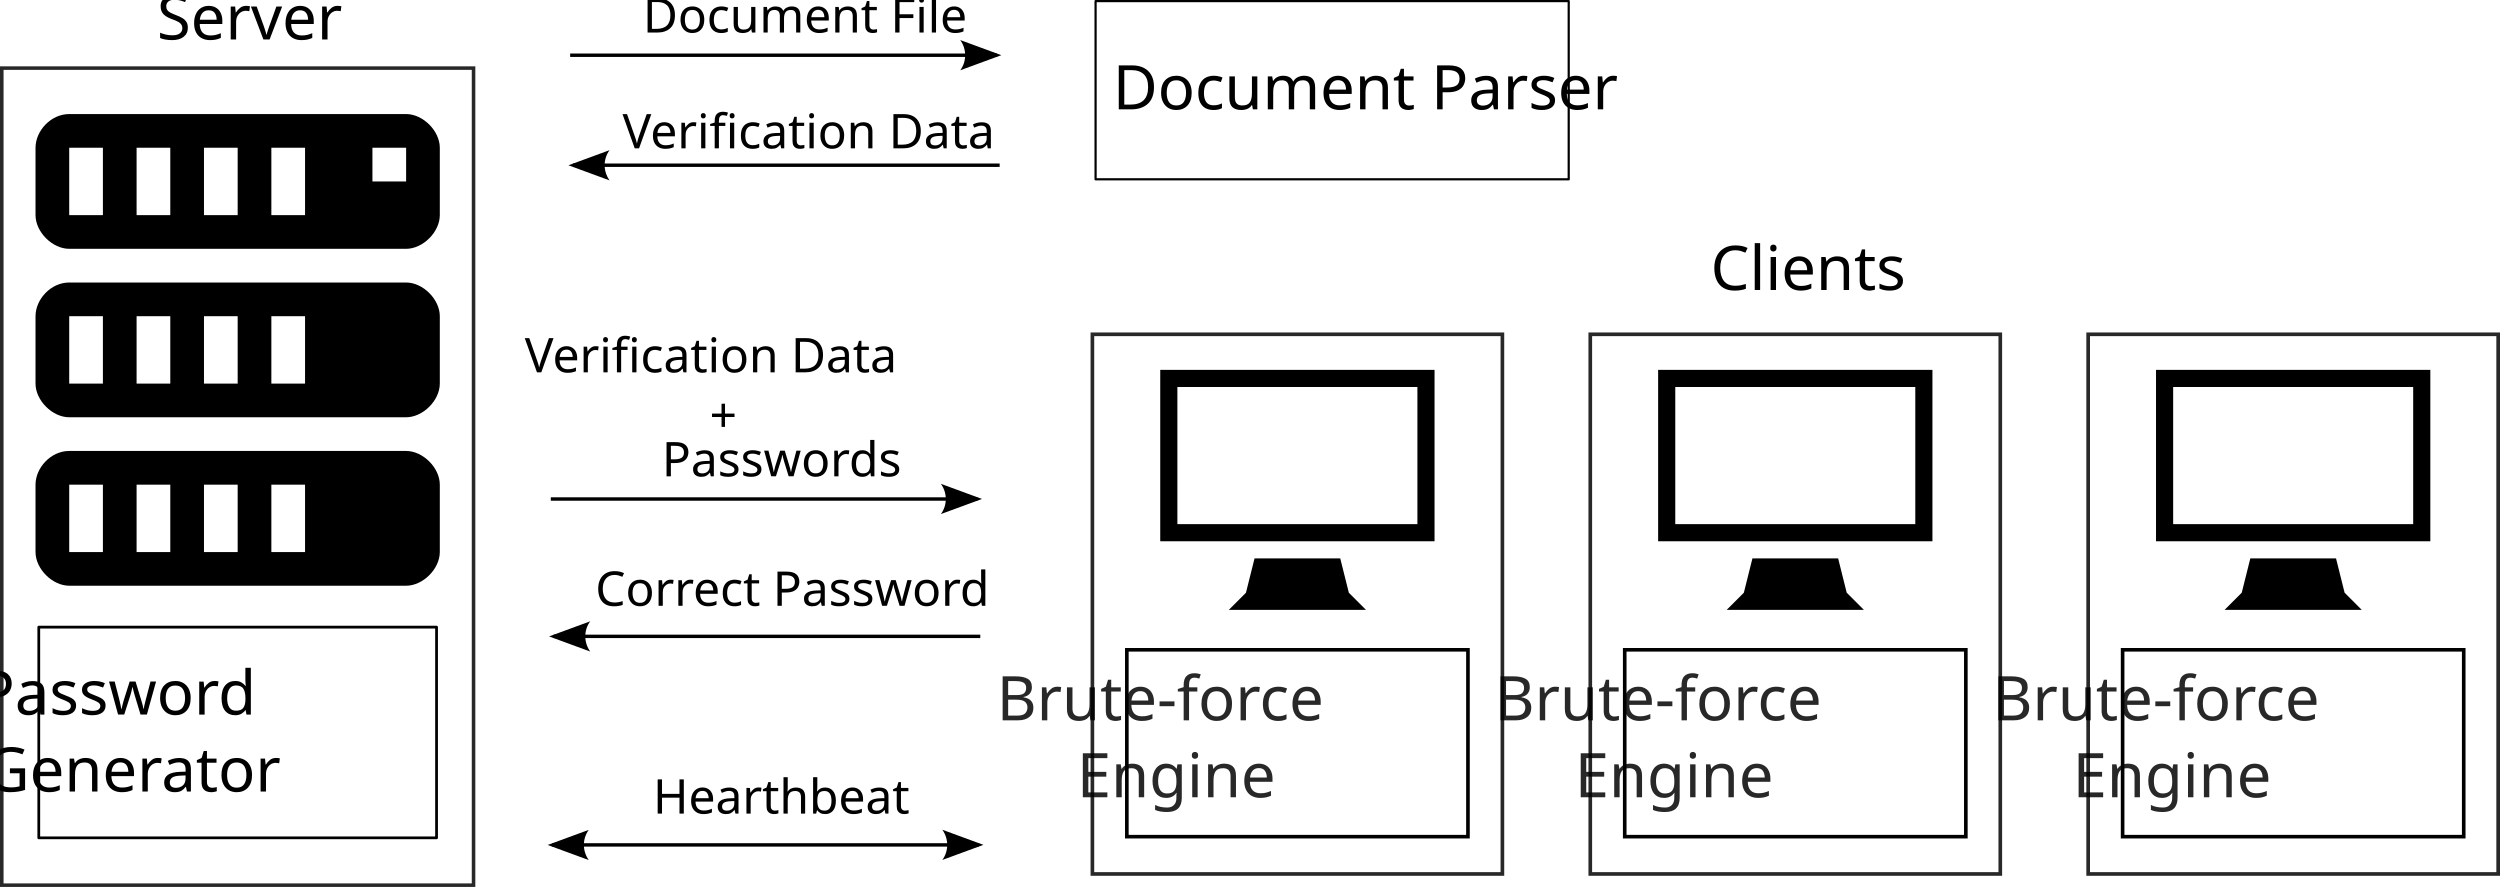
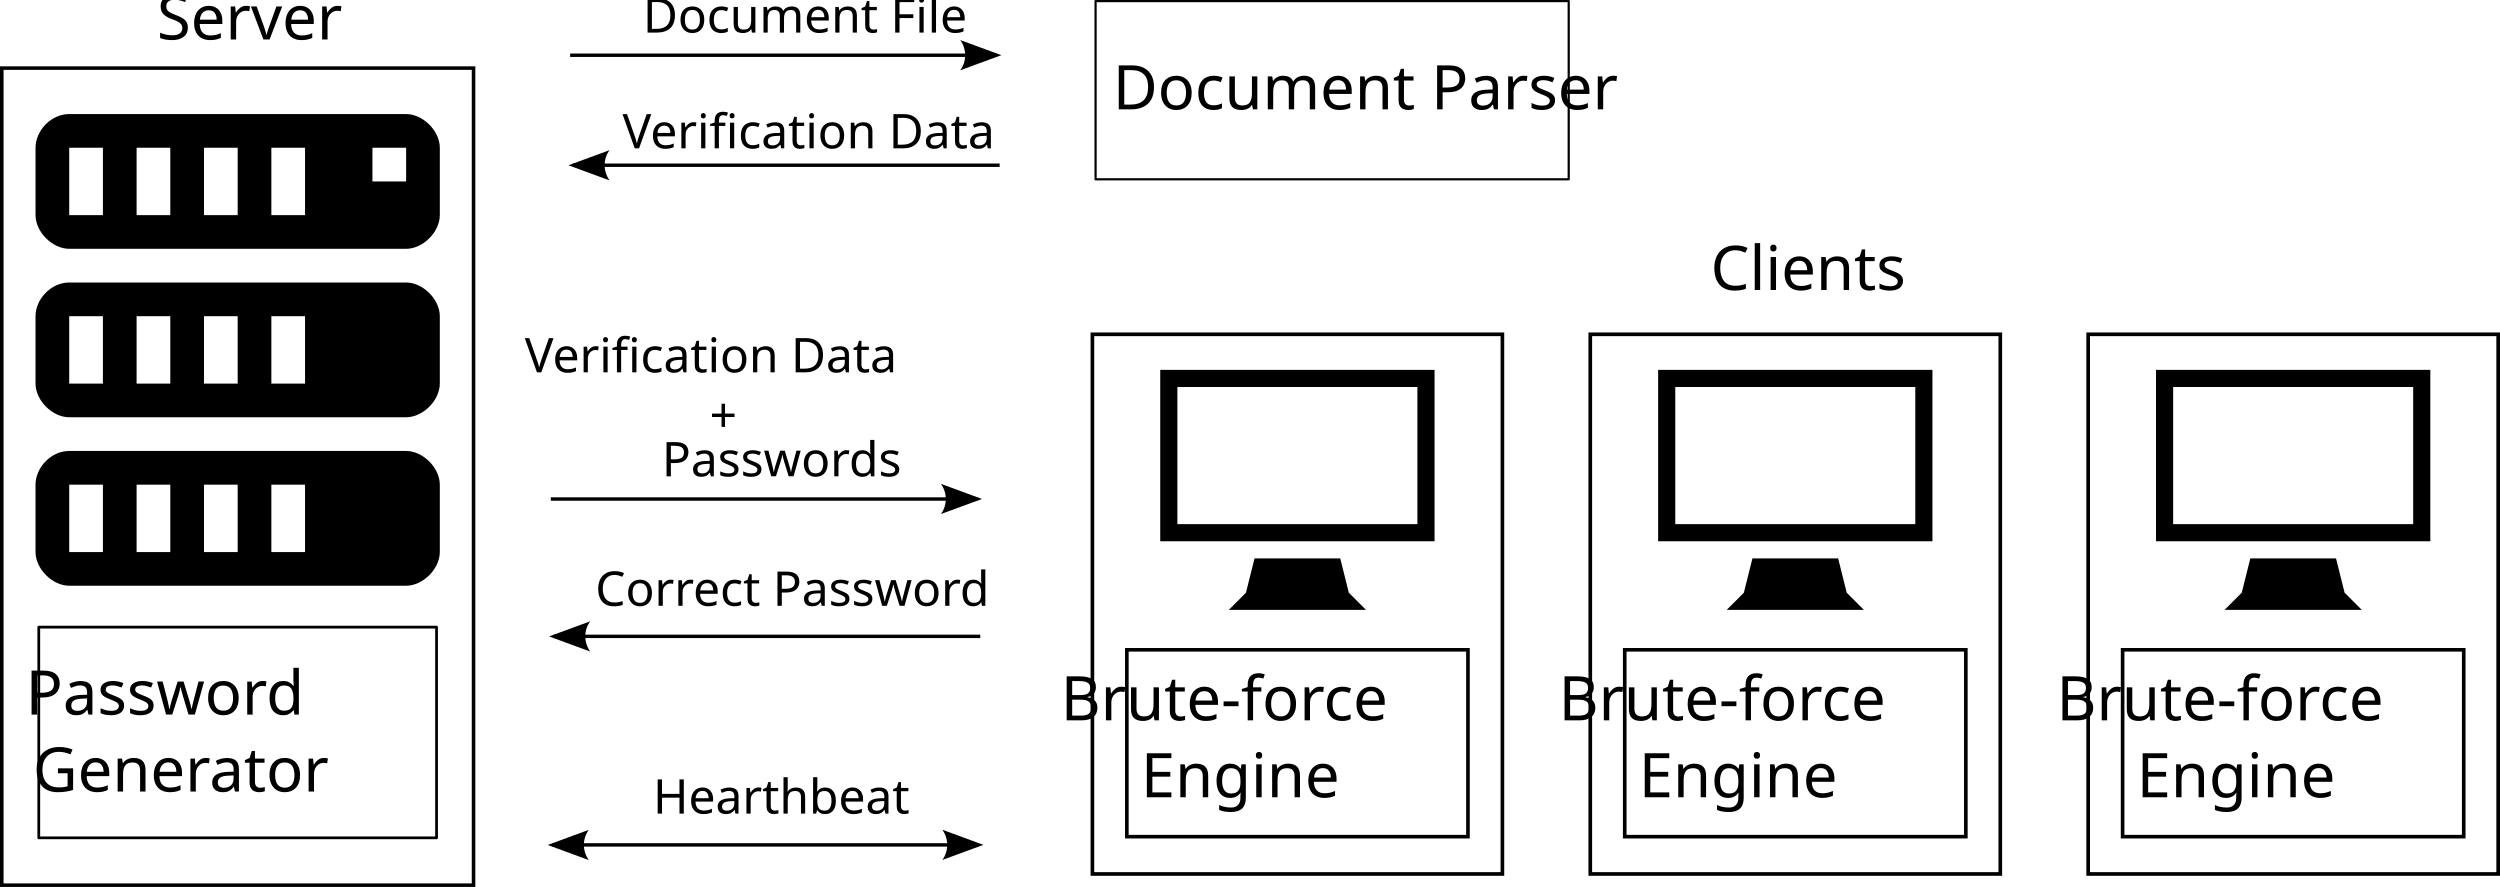
<svg xmlns="http://www.w3.org/2000/svg" width="730.941" height="259.322" id="svg2" version="1.1">
  <defs id="defs4">
    <marker orient="auto" refY="0" refX="0" id="Arrow1Lend" style="overflow:visible">
      <path id="path4877" d="M 0,0 5,-5 -12.5,0 5,5 0,0 z" style="fill-rule:evenodd;stroke:#000000;stroke-width:1pt" transform="matrix(-0.8,0,0,-0.8,-10,0)" />
    </marker>
    <marker orient="auto" refY="0" refX="0" id="Arrow1Lstart" style="overflow:visible">
      <path id="path4874" d="M 0,0 5,-5 -12.5,0 5,5 0,0 z" style="fill-rule:evenodd;stroke:#000000;stroke-width:1pt" transform="matrix(0.8,0,0,0.8,10,0)" />
    </marker>
    <marker orient="auto" refY="0" refX="0" id="Arrow2Lend" style="overflow:visible">
      <path id="path4895" style="fill-rule:evenodd;stroke-width:0.625;stroke-linejoin:round" d="M 8.719,4.034 -2.207,0.016 8.719,-4.002 c -1.745,2.372 -1.735,5.617 -6e-7,8.035 z" transform="matrix(-1.1,0,0,-1.1,-1.1,0)" />
    </marker>
    <marker orient="auto" refY="0" refX="0" id="Arrow1Mend" style="overflow:visible">
      <path id="path4883" d="M 0,0 5,-5 -12.5,0 5,5 0,0 z" style="fill-rule:evenodd;stroke:#000000;stroke-width:1pt" transform="matrix(-0.4,0,0,-0.4,-4,0)" />
    </marker>
    <marker orient="auto" refY="0" refX="0" id="Arrow2Mstart" style="overflow:visible">
      <path id="path4898" style="fill-rule:evenodd;stroke-width:0.625;stroke-linejoin:round" d="M 8.719,4.034 -2.207,0.016 8.719,-4.002 c -1.745,2.372 -1.735,5.617 -6e-7,8.035 z" transform="scale(0.6,0.6)" />
    </marker>
    <marker orient="auto" refY="0" refX="0" id="Arrow2Lstart" style="overflow:visible">
      <path id="path4892" style="fill-rule:evenodd;stroke-width:0.625;stroke-linejoin:round" d="M 8.719,4.034 -2.207,0.016 8.719,-4.002 c -1.745,2.372 -1.735,5.617 -6e-7,8.035 z" transform="matrix(1.1,0,0,1.1,1.1,0)" />
    </marker>
    <marker orient="auto" refY="0" refX="0" id="Arrow2Mend-5-5" style="overflow:visible">
      <path id="path3848-5-1" style="fill-rule:evenodd;stroke-width:0.625;stroke-linejoin:round" d="M 8.719,4.034 -2.207,0.016 8.719,-4.002 c -1.745,2.372 -1.735,5.617 -6e-7,8.035 z" transform="scale(-0.6,-0.6)" />
    </marker>
    <marker style="overflow:visible" id="Arrow1Mstart" refX="0" refY="0" orient="auto">
      <path transform="matrix(0.4,0,0,0.4,4,0)" style="fill-rule:evenodd;stroke:#000000;stroke-width:1pt" d="M 0,0 5,-5 -12.5,0 5,5 0,0 z" id="path6421" />
    </marker>
    <marker orient="auto" refY="0" refX="0" id="marker16982" style="overflow:visible">
      <path id="path16984" style="fill-rule:evenodd;stroke-width:0.625;stroke-linejoin:round" d="M 8.719,4.034 -2.207,0.016 8.719,-4.002 c -1.745,2.372 -1.735,5.617 -6e-7,8.035 z" transform="scale(-0.6,-0.6)" />
    </marker>
    <marker orient="auto" refY="0" refX="0" id="Arrow2Mend-5-1-3-84" style="overflow:visible">
      <path id="path3848-5-4-2-9" style="fill-rule:evenodd;stroke-width:0.625;stroke-linejoin:round" d="M 8.719,4.034 -2.207,0.016 8.719,-4.002 c -1.745,2.372 -1.735,5.617 -6e-7,8.035 z" transform="scale(-0.6,-0.6)" />
    </marker>
    <marker orient="auto" refY="0" refX="0" id="marker16976" style="overflow:visible">
      <path id="path16978" style="fill-rule:evenodd;stroke-width:0.625;stroke-linejoin:round" d="M 8.719,4.034 -2.207,0.016 8.719,-4.002 c -1.745,2.372 -1.735,5.617 -6e-7,8.035 z" transform="scale(-0.6,-0.6)" />
    </marker>
    <marker orient="auto" refY="0" refX="0" id="marker16972" style="overflow:visible">
      <path id="path16974" style="fill-rule:evenodd;stroke-width:0.625;stroke-linejoin:round" d="M 8.719,4.034 -2.207,0.016 8.719,-4.002 c -1.745,2.372 -1.735,5.617 -6e-7,8.035 z" transform="scale(-0.6,-0.6)" />
    </marker>
    <marker orient="auto" refY="0" refX="0" id="marker16968" style="overflow:visible">
      <path id="path16970" style="fill-rule:evenodd;stroke-width:0.625;stroke-linejoin:round" d="M 8.719,4.034 -2.207,0.016 8.719,-4.002 c -1.745,2.372 -1.735,5.617 -6e-7,8.035 z" transform="scale(-0.6,-0.6)" />
    </marker>
    <marker orient="auto" refY="0" refX="0" id="marker16964" style="overflow:visible">
      <path id="path16966" style="fill-rule:evenodd;stroke-width:0.625;stroke-linejoin:round" d="M 8.719,4.034 -2.207,0.016 8.719,-4.002 c -1.745,2.372 -1.735,5.617 -6e-7,8.035 z" transform="scale(-0.6,-0.6)" />
    </marker>
    <marker orient="auto" refY="0" refX="0" id="marker16960" style="overflow:visible">
      <path id="path16962" style="fill-rule:evenodd;stroke-width:0.625;stroke-linejoin:round" d="M 8.719,4.034 -2.207,0.016 8.719,-4.002 c -1.745,2.372 -1.735,5.617 -6e-7,8.035 z" transform="scale(-0.6,-0.6)" />
    </marker>
    <marker orient="auto" refY="0" refX="0" id="Arrow2Mend-5-1" style="overflow:visible">
      <path id="path3848-5-4" style="fill-rule:evenodd;stroke-width:0.625;stroke-linejoin:round" d="M 8.719,4.034 -2.207,0.016 8.719,-4.002 c -1.745,2.372 -1.735,5.617 -6e-7,8.035 z" transform="scale(-0.6,-0.6)" />
    </marker>
    <marker orient="auto" refY="0" refX="0" id="marker16954" style="overflow:visible">
      <path id="path16956" style="fill-rule:evenodd;stroke-width:0.625;stroke-linejoin:round" d="M 8.719,4.034 -2.207,0.016 8.719,-4.002 c -1.745,2.372 -1.735,5.617 -6e-7,8.035 z" transform="scale(-0.6,-0.6)" />
    </marker>
    <marker orient="auto" refY="0" refX="0" id="marker16950" style="overflow:visible">
      <path id="path16952" style="fill-rule:evenodd;stroke-width:0.625;stroke-linejoin:round" d="M 8.719,4.034 -2.207,0.016 8.719,-4.002 c -1.745,2.372 -1.735,5.617 -6e-7,8.035 z" transform="scale(-0.6,-0.6)" />
    </marker>
    <marker orient="auto" refY="0" refX="0" id="marker16946" style="overflow:visible">
      <path id="path16948" style="fill-rule:evenodd;stroke-width:0.625;stroke-linejoin:round" d="M 8.719,4.034 -2.207,0.016 8.719,-4.002 c -1.745,2.372 -1.735,5.617 -6e-7,8.035 z" transform="scale(-0.6,-0.6)" />
    </marker>
    <marker orient="auto" refY="0" refX="0" id="marker16942" style="overflow:visible">
      <path id="path16944" style="fill-rule:evenodd;stroke-width:0.625;stroke-linejoin:round" d="M 8.719,4.034 -2.207,0.016 8.719,-4.002 c -1.745,2.372 -1.735,5.617 -6e-7,8.035 z" transform="scale(-0.6,-0.6)" />
    </marker>
    <marker orient="auto" refY="0" refX="0" id="marker16938" style="overflow:visible">
      <path id="path16940" style="fill-rule:evenodd;stroke-width:0.625;stroke-linejoin:round" d="M 8.719,4.034 -2.207,0.016 8.719,-4.002 c -1.745,2.372 -1.735,5.617 -6e-7,8.035 z" transform="scale(-0.6,-0.6)" />
    </marker>
    <marker orient="auto" refY="0" refX="0" id="Arrow2Mend-5" style="overflow:visible">
      <path id="path3848-5" style="fill-rule:evenodd;stroke-width:0.625;stroke-linejoin:round" d="M 8.719,4.034 -2.207,0.016 8.719,-4.002 c -1.745,2.372 -1.735,5.617 -6e-7,8.035 z" transform="scale(-0.6,-0.6)" />
    </marker>
    <marker orient="auto" refY="0" refX="0" id="Arrow2Mend-5-5-9" style="overflow:visible">
      <path id="path3848-5-1-4" style="fill-rule:evenodd;stroke-width:0.625;stroke-linejoin:round" d="M 8.719,4.034 -2.207,0.016 8.719,-4.002 c -1.745,2.372 -1.735,5.617 -6e-7,8.035 z" transform="scale(-0.6,-0.6)" />
    </marker>
    <marker style="overflow:visible" id="Arrow1Mstart-0" refX="0" refY="0" orient="auto">
      <path transform="matrix(0.4,0,0,0.4,4,0)" style="fill-rule:evenodd;stroke:#000000;stroke-width:1pt" d="M 0,0 5,-5 -12.5,0 5,5 0,0 z" id="path6421-6" />
    </marker>
    <marker orient="auto" refY="0" refX="0" id="marker16982-2" style="overflow:visible">
      <path id="path16984-7" style="fill-rule:evenodd;stroke-width:0.625;stroke-linejoin:round" d="M 8.719,4.034 -2.207,0.016 8.719,-4.002 c -1.745,2.372 -1.735,5.617 -6e-7,8.035 z" transform="scale(-0.6,-0.6)" />
    </marker>
    <marker orient="auto" refY="0" refX="0" id="Arrow2Mend-5-1-3-84-0" style="overflow:visible">
      <path id="path3848-5-4-2-9-6" style="fill-rule:evenodd;stroke-width:0.625;stroke-linejoin:round" d="M 8.719,4.034 -2.207,0.016 8.719,-4.002 c -1.745,2.372 -1.735,5.617 -6e-7,8.035 z" transform="scale(-0.6,-0.6)" />
    </marker>
    <marker orient="auto" refY="0" refX="0" id="marker16976-4" style="overflow:visible">
      <path id="path16978-1" style="fill-rule:evenodd;stroke-width:0.625;stroke-linejoin:round" d="M 8.719,4.034 -2.207,0.016 8.719,-4.002 c -1.745,2.372 -1.735,5.617 -6e-7,8.035 z" transform="scale(-0.6,-0.6)" />
    </marker>
    <marker orient="auto" refY="0" refX="0" id="marker16972-6" style="overflow:visible">
      <path id="path16974-3" style="fill-rule:evenodd;stroke-width:0.625;stroke-linejoin:round" d="M 8.719,4.034 -2.207,0.016 8.719,-4.002 c -1.745,2.372 -1.735,5.617 -6e-7,8.035 z" transform="scale(-0.6,-0.6)" />
    </marker>
    <marker orient="auto" refY="0" refX="0" id="marker16968-3" style="overflow:visible">
      <path id="path16970-0" style="fill-rule:evenodd;stroke-width:0.625;stroke-linejoin:round" d="M 8.719,4.034 -2.207,0.016 8.719,-4.002 c -1.745,2.372 -1.735,5.617 -6e-7,8.035 z" transform="scale(-0.6,-0.6)" />
    </marker>
    <marker orient="auto" refY="0" refX="0" id="marker16964-6" style="overflow:visible">
      <path id="path16966-4" style="fill-rule:evenodd;stroke-width:0.625;stroke-linejoin:round" d="M 8.719,4.034 -2.207,0.016 8.719,-4.002 c -1.745,2.372 -1.735,5.617 -6e-7,8.035 z" transform="scale(-0.6,-0.6)" />
    </marker>
    <marker orient="auto" refY="0" refX="0" id="marker16960-3" style="overflow:visible">
      <path id="path16962-9" style="fill-rule:evenodd;stroke-width:0.625;stroke-linejoin:round" d="M 8.719,4.034 -2.207,0.016 8.719,-4.002 c -1.745,2.372 -1.735,5.617 -6e-7,8.035 z" transform="scale(-0.6,-0.6)" />
    </marker>
    <marker orient="auto" refY="0" refX="0" id="Arrow2Mend-5-1-3" style="overflow:visible">
      <path id="path3848-5-4-5" style="fill-rule:evenodd;stroke-width:0.625;stroke-linejoin:round" d="M 8.719,4.034 -2.207,0.016 8.719,-4.002 c -1.745,2.372 -1.735,5.617 -6e-7,8.035 z" transform="scale(-0.6,-0.6)" />
    </marker>
    <marker orient="auto" refY="0" refX="0" id="marker16954-4" style="overflow:visible">
      <path id="path16956-8" style="fill-rule:evenodd;stroke-width:0.625;stroke-linejoin:round" d="M 8.719,4.034 -2.207,0.016 8.719,-4.002 c -1.745,2.372 -1.735,5.617 -6e-7,8.035 z" transform="scale(-0.6,-0.6)" />
    </marker>
    <marker orient="auto" refY="0" refX="0" id="marker16950-2" style="overflow:visible">
      <path id="path16952-7" style="fill-rule:evenodd;stroke-width:0.625;stroke-linejoin:round" d="M 8.719,4.034 -2.207,0.016 8.719,-4.002 c -1.745,2.372 -1.735,5.617 -6e-7,8.035 z" transform="scale(-0.6,-0.6)" />
    </marker>
    <marker orient="auto" refY="0" refX="0" id="marker16946-1" style="overflow:visible">
      <path id="path16948-7" style="fill-rule:evenodd;stroke-width:0.625;stroke-linejoin:round" d="M 8.719,4.034 -2.207,0.016 8.719,-4.002 c -1.745,2.372 -1.735,5.617 -6e-7,8.035 z" transform="scale(-0.6,-0.6)" />
    </marker>
    <marker orient="auto" refY="0" refX="0" id="marker16942-0" style="overflow:visible">
      <path id="path16944-0" style="fill-rule:evenodd;stroke-width:0.625;stroke-linejoin:round" d="M 8.719,4.034 -2.207,0.016 8.719,-4.002 c -1.745,2.372 -1.735,5.617 -6e-7,8.035 z" transform="scale(-0.6,-0.6)" />
    </marker>
    <marker orient="auto" refY="0" refX="0" id="marker16938-4" style="overflow:visible">
      <path id="path16940-6" style="fill-rule:evenodd;stroke-width:0.625;stroke-linejoin:round" d="M 8.719,4.034 -2.207,0.016 8.719,-4.002 c -1.745,2.372 -1.735,5.617 -6e-7,8.035 z" transform="scale(-0.6,-0.6)" />
    </marker>
    <marker orient="auto" refY="0" refX="0" id="Arrow2Mend-5-8" style="overflow:visible">
      <path id="path3848-5-17" style="fill-rule:evenodd;stroke-width:0.625;stroke-linejoin:round" d="M 8.719,4.034 -2.207,0.016 8.719,-4.002 c -1.745,2.372 -1.735,5.617 -6e-7,8.035 z" transform="scale(-0.6,-0.6)" />
    </marker>
    <marker orient="auto" refY="0" refX="0" id="Arrow2Mstart-5" style="overflow:visible">
      <path id="path4898-4" style="fill-rule:evenodd;stroke-width:0.625;stroke-linejoin:round" d="M 8.719,4.034 -2.207,0.016 8.719,-4.002 c -1.745,2.372 -1.735,5.617 -6e-7,8.035 z" transform="scale(0.6,0.6)" />
    </marker>
    <marker orient="auto" refY="0" refX="0" id="Arrow2Mstart-1" style="overflow:visible">
      <path id="path4898-2" style="fill-rule:evenodd;stroke-width:0.625;stroke-linejoin:round" d="M 8.719,4.034 -2.207,0.016 8.719,-4.002 c -1.745,2.372 -1.735,5.617 -6e-7,8.035 z" transform="scale(0.6,0.6)" />
    </marker>
    <marker orient="auto" refY="0" refX="0" id="Arrow2Lstart-7" style="overflow:visible">
      <path id="path4892-6" style="fill-rule:evenodd;stroke-width:0.625;stroke-linejoin:round" d="M 8.719,4.034 -2.207,0.016 8.719,-4.002 c -1.745,2.372 -1.735,5.617 -6e-7,8.035 z" transform="matrix(1.1,0,0,1.1,1.1,0)" />
    </marker>
    <marker orient="auto" refY="0" refX="0" id="Arrow2Lend-7" style="overflow:visible">
      <path id="path4895-2" style="fill-rule:evenodd;stroke-width:0.625;stroke-linejoin:round" d="M 8.719,4.034 -2.207,0.016 8.719,-4.002 c -1.745,2.372 -1.735,5.617 -6e-7,8.035 z" transform="matrix(-1.1,0,0,-1.1,-1.1,0)" />
    </marker>
    <marker orient="auto" refY="0" refX="0" id="Arrow2Lend-5" style="overflow:visible">
      <path id="path4895-4" style="fill-rule:evenodd;stroke-width:0.625;stroke-linejoin:round" d="M 8.719,4.034 -2.207,0.016 8.719,-4.002 c -1.745,2.372 -1.735,5.617 -6e-7,8.035 z" transform="matrix(-1.1,0,0,-1.1,-1.1,0)" />
    </marker>
    <marker orient="auto" refY="0" refX="0" id="marker11581" style="overflow:visible">
      <path id="path11583" style="fill-rule:evenodd;stroke-width:0.625;stroke-linejoin:round" d="M 8.719,4.034 -2.207,0.016 8.719,-4.002 c -1.745,2.372 -1.735,5.617 -6e-7,8.035 z" transform="matrix(-1.1,0,0,-1.1,-1.1,0)" />
    </marker>
    <marker orient="auto" refY="0" refX="0" id="Arrow2Lend-4" style="overflow:visible">
      <path id="path4895-9" style="fill-rule:evenodd;stroke-width:0.625;stroke-linejoin:round" d="M 8.719,4.034 -2.207,0.016 8.719,-4.002 c -1.745,2.372 -1.735,5.617 -6e-7,8.035 z" transform="matrix(-1.1,0,0,-1.1,-1.1,0)" />
    </marker>
    <marker orient="auto" refY="0" refX="0" id="Arrow2Lend-8" style="overflow:visible">
      <path id="path4895-0" style="fill-rule:evenodd;stroke-width:0.625;stroke-linejoin:round" d="M 8.719,4.034 -2.207,0.016 8.719,-4.002 c -1.745,2.372 -1.735,5.617 -6e-7,8.035 z" transform="matrix(-1.1,0,0,-1.1,-1.1,0)" />
    </marker>
    <marker orient="auto" refY="0" refX="0" id="Arrow2Lend-71" style="overflow:visible">
      <path id="path4895-93" style="fill-rule:evenodd;stroke-width:0.625;stroke-linejoin:round" d="M 8.719,4.034 -2.207,0.016 8.719,-4.002 c -1.745,2.372 -1.735,5.617 -6e-7,8.035 z" transform="matrix(-1.1,0,0,-1.1,-1.1,0)" />
    </marker>
  </defs>
  <g id="layer1" transform="translate(-81.37546,-94.3213)">
-     <text xml:space="preserve" style="font-size:12px;font-style:normal;font-variant:normal;font-weight:normal;font-stretch:normal;text-align:start;line-height:125%;letter-spacing:0px;word-spacing:0px;writing-mode:lr-tb;text-anchor:start;fill:#000000;fill-opacity:1;stroke:none;font-family:Cambria Math;-inkscape-font-specification:Cambria Math" x="46.058" y="63.065" id="text3436">
-       <tspan id="tspan3438" x="46.058" y="63.065" />
-     </text>
-     <flowRoot xml:space="preserve" id="flowRoot3880" style="font-size:12px;font-style:normal;font-variant:normal;font-weight:normal;font-stretch:normal;text-align:start;line-height:125%;letter-spacing:0px;word-spacing:0px;writing-mode:lr-tb;text-anchor:start;fill:#000000;fill-opacity:1;stroke:none;font-family:Calibri;-inkscape-font-specification:Calibri">
-       <flowRegion id="flowRegion3882">
-         <rect id="rect3884" width="16.312" height="19.191" x="213.98" y="230.986" />
-       </flowRegion>
-       <flowPara id="flowPara3886" />
-     </flowRoot>
-     <g id="g10510" transform="translate(-1.5258789e-5,8)">
-       <rect y="86.643" x="401.697" height="52.098" width="138.332" id="rect3888" style="fill:none;stroke:#000000;stroke-width:0.644;stroke-linecap:round;stroke-linejoin:round;stroke-miterlimit:4;stroke-opacity:1;stroke-dasharray:none;stroke-dashoffset:0" />
-       <text id="text3890" y="118.295" x="406.725" style="font-size:12px;font-style:normal;font-variant:normal;font-weight:normal;font-stretch:normal;text-align:start;line-height:125%;letter-spacing:0px;word-spacing:0px;writing-mode:lr-tb;text-anchor:start;fill:#000000;fill-opacity:1;stroke:none;font-family:Calibri;-inkscape-font-specification:Calibri" xml:space="preserve">
-         <tspan style="font-size:18px" y="118.295" x="406.725" id="tspan3892">Document Parser</tspan>
-       </text>
-     </g>
-     <g id="g10164" transform="translate(64.36954,48.55029)">
-       <text id="text3876" y="57.311" x="62.895" style="font-size:12px;font-style:normal;font-variant:normal;font-weight:normal;font-stretch:normal;text-align:start;line-height:125%;letter-spacing:0px;word-spacing:0px;writing-mode:lr-tb;text-anchor:start;fill:#000000;fill-opacity:1;stroke:none;font-family:Calibri;-inkscape-font-specification:Calibri" xml:space="preserve">
-         <tspan style="font-size:18px" y="57.311" x="62.895" id="tspan3878">Server</tspan>
-       </text>
-       <g transform="translate(-4.183594,4)" id="g10152">
-         <g id="g10142">
-           <g transform="matrix(0.3078237,0,0,0.3078237,31.57543,65.26759)" id="g3432">
-             <g id="icomoon-ignore" />
-             <path style="fill:#000000" d="M 352,192 H 32 C 14.5,192 0,208 0,224 v 64 c 0,16 16,32 32,32 h 320 c 16,0 32,-16 32,-32 v -64 c 0,-16 -16,-32 -32,-32 z M 64,288 H 32 v -64 h 32 v 64 z m 64,0 H 96 v -64 h 32 v 64 z m 64,0 h -32 v -64 h 32 v 64 z m 64,0 h -32 v -64 h 32 v 64 z m 96,64 H 32 C 14.5,352 0,368 0,384 v 64 c 0,16 16,32 32,32 h 320 c 16,0 32,-16 32,-32 v -64 c 0,-16 -16,-32 -32,-32 z M 64,448 H 32 v -64 h 32 v 64 z m 64,0 H 96 v -64 h 32 v 64 z m 64,0 h -32 v -64 h 32 v 64 z m 64,0 h -32 v -64 h 32 v 64 z M 352,32 H 32 C 14.5,32 0,48 0,64 v 64 c 0,16 16,32 32,32 h 320 c 16,0 32,-16 32,-32 V 64 C 384,48 368,32 352,32 z M 64,128 H 32 V 64 h 32 v 64 z m 64,0 H 96 V 64 h 32 v 64 z m 64,0 H 160 V 64 h 32 v 64 z m 64,0 H 224 V 64 h 32 v 64 z M 352,96 H 320 V 64 h 32 v 32 z" id="path3424" />
-           </g>
-           <g transform="translate(1.919104,0)" id="g10131">
-             <rect style="fill:none;stroke:#000000;stroke-width:0.806;stroke-linecap:round;stroke-linejoin:round;stroke-miterlimit:4;stroke-opacity:1;stroke-dasharray:none;stroke-dashoffset:0" id="rect7945" width="116.3" height="61.605" x="30.609" y="225.132" />
-             <text xml:space="preserve" style="font-size:18px;font-style:normal;font-variant:normal;font-weight:normal;font-stretch:normal;text-align:center;line-height:125%;letter-spacing:0px;word-spacing:0px;writing-mode:lr-tb;text-anchor:middle;fill:#000000;fill-opacity:1;stroke:none;font-family:Calibri;-inkscape-font-specification:Calibri" x="88.521" y="250.705" id="text7947">
-               <tspan x="88.521" y="250.705" id="tspan7951">Password</tspan>
-               <tspan x="88.521" y="273.205" id="tspan8063">Generator</tspan>
-             </text>
-           </g>
-         </g>
-         <rect style="opacity:0.84;fill:none;stroke:#000000;stroke-width:1.042;stroke-linecap:round;stroke-linejoin:miter;stroke-miterlimit:4;stroke-opacity:1;stroke-dasharray:none;stroke-dashoffset:0" id="rect8827" width="137.935" height="238.887" x="21.71" y="61.686" />
-       </g>
-     </g>
-     <g id="g10093" transform="translate(219.7372,-32.62474)">
-       <text id="text8831" y="211.726" x="361.773" style="font-size:12px;font-style:normal;font-variant:normal;font-weight:normal;font-stretch:normal;text-align:start;line-height:125%;letter-spacing:0px;word-spacing:0px;writing-mode:lr-tb;text-anchor:start;fill:#000000;fill-opacity:1;stroke:none;font-family:Calibri;-inkscape-font-specification:Calibri" xml:space="preserve">
-         <tspan style="font-size:18px" y="211.726" x="361.773" id="tspan8833">Clients</tspan>
-       </text>
-       <g transform="translate(-7.946901,8)" id="g9984">
-         <g id="g9897">
-           <g transform="translate(-145.1349,-1.930322)" id="g9887">
-             <g id="g7964" transform="matrix(0.1566444,0,0,0.1566444,353.9463,223.9955)">
-               <g id="icomoon-ignore-8" />
-               <path id="path7956" d="M 0,32 V 352 H 512 V 32 H 0 z M 480,320 H 32 V 64 H 480 V 320 z M 336,384 H 176 l -16,64 -32,32 h 256 l -32,-32 z" />
-             </g>
-             <g id="g9881" transform="translate(22,9.1791153e-6)">
-               <rect y="310.864" x="322.18" height="54.635" width="99.734" id="rect8053" style="fill:none;stroke:#000000;stroke-width:1.06;stroke-linecap:round;stroke-linejoin:miter;stroke-miterlimit:4;stroke-opacity:1;stroke-dasharray:none;stroke-dashoffset:0" />
-               <text id="text8055" y="331.479" x="371.726" style="font-size:18px;font-style:normal;font-variant:normal;font-weight:normal;font-stretch:normal;text-align:center;line-height:125%;letter-spacing:0px;word-spacing:0px;writing-mode:lr-tb;text-anchor:middle;opacity:0.84;fill:#000000;fill-opacity:1;stroke:none;font-family:Calibri;-inkscape-font-specification:Calibri" xml:space="preserve">
-                 <tspan y="331.479" x="371.726" id="tspan8057">Brute-force</tspan>
-                 <tspan id="tspan8059" y="353.979" x="371.726">Engine</tspan>
-               </text>
-             </g>
-           </g>
-           <rect y="216.695" x="188.974" height="157.786" width="119.876" id="rect8829" style="opacity:0.84;fill:none;stroke:#000000;stroke-width:1.068;stroke-linecap:round;stroke-linejoin:miter;stroke-miterlimit:4;stroke-opacity:1;stroke-dasharray:none;stroke-dashoffset:0" />
-         </g>
-         <g transform="translate(145.5711,0)" id="g9897-4">
-           <g transform="translate(-145.1349,-1.930322)" id="g9887-6">
-             <g id="g7964-7" transform="matrix(0.1566444,0,0,0.1566444,353.9463,223.9955)">
-               <g id="icomoon-ignore-8-8" />
-               <path id="path7956-8" d="M 0,32 V 352 H 512 V 32 H 0 z M 480,320 H 32 V 64 H 480 V 320 z M 336,384 H 176 l -16,64 -32,32 h 256 l -32,-32 z" />
-             </g>
-             <g id="g9881-9" transform="translate(22,9.1791153e-6)">
-               <rect y="310.864" x="322.18" height="54.635" width="99.734" id="rect8053-6" style="fill:none;stroke:#000000;stroke-width:1.06;stroke-linecap:round;stroke-linejoin:miter;stroke-miterlimit:4;stroke-opacity:1;stroke-dasharray:none;stroke-dashoffset:0" />
-               <text id="text8055-8" y="331.479" x="371.726" style="font-size:18px;font-style:normal;font-variant:normal;font-weight:normal;font-stretch:normal;text-align:center;line-height:125%;letter-spacing:0px;word-spacing:0px;writing-mode:lr-tb;text-anchor:middle;opacity:0.84;fill:#000000;fill-opacity:1;stroke:none;font-family:Calibri;-inkscape-font-specification:Calibri" xml:space="preserve">
-                 <tspan y="331.479" x="371.726" id="tspan8057-6">Brute-force</tspan>
-                 <tspan id="tspan8059-2" y="353.979" x="371.726">Engine</tspan>
-               </text>
-             </g>
-           </g>
-           <rect y="216.695" x="188.974" height="157.786" width="119.876" id="rect8829-3" style="opacity:0.84;fill:none;stroke:#000000;stroke-width:1.068;stroke-linecap:round;stroke-linejoin:miter;stroke-miterlimit:4;stroke-opacity:1;stroke-dasharray:none;stroke-dashoffset:0" />
-         </g>
-         <g transform="translate(291.1421,0)" id="g9897-9">
-           <g transform="translate(-145.1349,-1.930322)" id="g9887-0">
-             <g id="g7964-2" transform="matrix(0.1566444,0,0,0.1566444,353.9463,223.9955)">
-               <g id="icomoon-ignore-8-0" />
-               <path id="path7956-4" d="M 0,32 V 352 H 512 V 32 H 0 z M 480,320 H 32 V 64 H 480 V 320 z M 336,384 H 176 l -16,64 -32,32 h 256 l -32,-32 z" />
-             </g>
-             <g id="g9881-99" transform="translate(22,9.1791153e-6)">
-               <rect y="310.864" x="322.18" height="54.635" width="99.734" id="rect8053-7" style="fill:none;stroke:#000000;stroke-width:1.06;stroke-linecap:round;stroke-linejoin:miter;stroke-miterlimit:4;stroke-opacity:1;stroke-dasharray:none;stroke-dashoffset:0" />
-               <text id="text8055-9" y="331.479" x="371.726" style="font-size:18px;font-style:normal;font-variant:normal;font-weight:normal;font-stretch:normal;text-align:center;line-height:125%;letter-spacing:0px;word-spacing:0px;writing-mode:lr-tb;text-anchor:middle;opacity:0.84;fill:#000000;fill-opacity:1;stroke:none;font-family:Calibri;-inkscape-font-specification:Calibri" xml:space="preserve">
-                 <tspan y="331.479" x="371.726" id="tspan8057-7">Brute-force</tspan>
-                 <tspan id="tspan8059-1" y="353.979" x="371.726">Engine</tspan>
-               </text>
-             </g>
-           </g>
-           <rect y="216.695" x="188.974" height="157.786" width="119.876" id="rect8829-34" style="opacity:0.84;fill:none;stroke:#000000;stroke-width:1.068;stroke-linecap:round;stroke-linejoin:miter;stroke-miterlimit:4;stroke-opacity:1;stroke-dasharray:none;stroke-dashoffset:0" />
-         </g>
-       </g>
-     </g>
-     <g id="g10496" transform="translate(1.626297,-4.389702)">
-       <text id="text10184" y="108.233" x="267.726" style="font-size:14px;font-style:normal;font-variant:normal;font-weight:normal;font-stretch:normal;text-align:start;line-height:125%;letter-spacing:0px;word-spacing:0px;writing-mode:lr-tb;text-anchor:start;fill:#000000;fill-opacity:1;stroke:none;font-family:Calibri;-inkscape-font-specification:Calibri" xml:space="preserve">
-         <tspan y="108.233" x="267.726" id="tspan10186">Document File</tspan>
-       </text>
-       <text id="text10188" y="142.088" x="261.765" style="font-size:14px;font-style:normal;font-variant:normal;font-weight:normal;font-stretch:normal;text-align:start;line-height:125%;letter-spacing:0px;word-spacing:0px;writing-mode:lr-tb;text-anchor:start;fill:#000000;fill-opacity:1;stroke:none;font-family:Calibri;-inkscape-font-specification:Calibri" xml:space="preserve">
-         <tspan y="142.088" x="261.765" id="tspan10190">Verification Data</tspan>
-       </text>
-       <path id="path10192-9" d="m 246.452,114.858 124.742,0" style="fill:none;stroke:#000000;stroke-width:1px;stroke-linecap:butt;stroke-linejoin:miter;stroke-opacity:1;marker-end:url(#Arrow2Lend)" />
-       <path id="path10192-9-6" d="m 372.022,147.016 -124.742,0" style="fill:none;stroke:#000000;stroke-width:1px;stroke-linecap:butt;stroke-linejoin:miter;stroke-opacity:1;marker-end:url(#Arrow2Lend)" />
-     </g>
-     <g id="g14181">
+     <g id="g4556">
+       <text id="text3436" y="63.065" x="46.058" style="font-size:12px;font-style:normal;font-variant:normal;font-weight:normal;font-stretch:normal;text-align:start;line-height:125%;letter-spacing:0px;word-spacing:0px;writing-mode:lr-tb;text-anchor:start;fill:#000000;fill-opacity:1;stroke:none;font-family:Cambria Math;-inkscape-font-specification:Cambria Math" xml:space="preserve">
+         <tspan y="63.065" x="46.058" id="tspan3438" />
+       </text>
+       <flowRoot style="font-size:12px;font-style:normal;font-variant:normal;font-weight:normal;font-stretch:normal;text-align:start;line-height:125%;letter-spacing:0px;word-spacing:0px;writing-mode:lr-tb;text-anchor:start;fill:#000000;fill-opacity:1;stroke:none;font-family:Calibri;-inkscape-font-specification:Calibri" id="flowRoot3880" xml:space="preserve">
+         <flowRegion id="flowRegion3882">
+           <rect y="230.986" x="213.98" height="19.191" width="16.312" id="rect3884" />
+         </flowRegion>
+         <flowPara id="flowPara3886" />
+       </flowRoot>
+       <rect y="94.643" x="401.697" height="52.098" width="138.332" id="rect3888" style="fill:none;stroke:#000000;stroke-width:0.644;stroke-linecap:round;stroke-linejoin:round;stroke-miterlimit:4;stroke-opacity:1;stroke-dasharray:none;stroke-dashoffset:0" />
+       <text id="text3890" y="126.295" x="406.725" style="font-size:12px;font-style:normal;font-variant:normal;font-weight:normal;font-stretch:normal;text-align:start;line-height:125%;letter-spacing:0px;word-spacing:0px;writing-mode:lr-tb;text-anchor:start;fill:#000000;fill-opacity:1;stroke:none;font-family:Calibri;-inkscape-font-specification:Calibri" xml:space="preserve">
+         <tspan style="font-size:18px" y="126.295" x="406.725" id="tspan3892">Document Parser</tspan>
+       </text>
+       <text id="text3876" y="105.861" x="127.265" style="font-size:12px;font-style:normal;font-variant:normal;font-weight:normal;font-stretch:normal;text-align:start;line-height:125%;letter-spacing:0px;word-spacing:0px;writing-mode:lr-tb;text-anchor:start;fill:#000000;fill-opacity:1;stroke:none;font-family:Calibri;-inkscape-font-specification:Calibri" xml:space="preserve">
+         <tspan style="font-size:18px" y="105.861" x="127.265" id="tspan3878">Server</tspan>
+       </text>
+       <path id="path3424" d="m 200.115,176.92 h -98.504 c -5.387,0 -9.85,4.925 -9.85,9.85 v 19.701 c 0,4.925 4.925,9.85 9.85,9.85 h 98.504 c 4.925,0 9.85,-4.925 9.85,-9.85 V 186.77 c 0,-4.925 -4.925,-9.85 -9.85,-9.85 z m -88.653,29.551 h -9.85 V 186.77 h 9.85 v 19.701 z m 19.701,0 h -9.85 V 186.77 h 9.85 v 19.701 z m 19.701,0 h -9.85 V 186.77 h 9.85 v 19.701 z m 19.701,0 H 160.714 V 186.77 h 9.85 v 19.701 z m 29.551,19.701 h -98.504 c -5.387,0 -9.85,4.925 -9.85,9.85 v 19.701 c 0,4.925 4.925,9.85 9.85,9.85 h 98.504 c 4.925,0 9.85,-4.925 9.85,-9.85 V 236.022 c 0,-4.925 -4.925,-9.85 -9.85,-9.85 z m -88.653,29.551 h -9.85 V 236.022 h 9.85 v 19.701 z m 19.701,0 h -9.85 V 236.022 h 9.85 v 19.701 z m 19.701,0 h -9.85 V 236.022 h 9.85 v 19.701 z m 19.701,0 H 160.714 V 236.022 h 9.85 v 19.701 z m 29.551,-128.055 h -98.504 c -5.387,0 -9.85,4.925 -9.85,9.85 v 19.701 c 0,4.925 4.925,9.85 9.85,9.85 h 98.504 c 4.925,0 9.85,-4.925 9.85,-9.85 V 137.519 c 0,-4.925 -4.925,-9.85 -9.85,-9.85 z m -88.653,29.551 h -9.85 V 137.519 h 9.85 v 19.701 z m 19.701,0 h -9.85 V 137.519 h 9.85 v 19.701 z m 19.701,0 h -9.85 V 137.519 h 9.85 v 19.701 z m 19.701,0 H 160.714 V 137.519 h 9.85 v 19.701 z m 29.551,-9.85 h -9.85 v -9.85 h 9.85 v 9.85 z" style="fill:#000000" />
+       <rect y="277.682" x="92.714" height="61.605" width="116.3" id="rect7945" style="fill:none;stroke:#000000;stroke-width:0.806;stroke-linecap:round;stroke-linejoin:round;stroke-miterlimit:4;stroke-opacity:1;stroke-dasharray:none;stroke-dashoffset:0" />
+       <text id="text7947" y="303.255" x="150.626" style="font-size:18px;font-style:normal;font-variant:normal;font-weight:normal;font-stretch:normal;text-align:center;line-height:125%;letter-spacing:0px;word-spacing:0px;writing-mode:lr-tb;text-anchor:middle;fill:#000000;fill-opacity:1;stroke:none;font-family:Calibri;-inkscape-font-specification:Calibri" xml:space="preserve">
+         <tspan id="tspan7951" y="303.255" x="150.626">Password</tspan>
+         <tspan id="tspan8063" y="325.755" x="150.626">Generator</tspan>
+       </text>
+       <rect y="114.236" x="81.896" height="238.887" width="137.935" id="rect8827" style="opacity:1;fill:none;stroke:#000000;stroke-width:1.042;stroke-linecap:round;stroke-linejoin:miter;stroke-miterlimit:4;stroke-opacity:1;stroke-dasharray:none;stroke-dashoffset:0" />
+       <text id="text8831" y="179.101" x="581.51" style="font-size:12px;font-style:normal;font-variant:normal;font-weight:normal;font-stretch:normal;text-align:start;line-height:125%;letter-spacing:0px;word-spacing:0px;writing-mode:lr-tb;text-anchor:start;fill:#000000;fill-opacity:1;stroke:none;font-family:Calibri;-inkscape-font-specification:Calibri" xml:space="preserve">
+         <tspan style="font-size:18px" y="179.101" x="581.51" id="tspan8833">Clients</tspan>
+       </text>
+       <path id="path7956" d="m 420.602,202.453 v 50.126 h 80.202 V 202.453 h -80.202 z m 75.189,45.114 h -70.177 v -40.101 h 70.177 v 40.101 z m -22.557,10.025 h -25.063 l -2.506,10.025 -5.013,5.013 h 40.101 l -5.013,-5.013 z" />
+       <rect y="284.309" x="410.836" height="54.635" width="99.734" id="rect8053" style="fill:none;stroke:#000000;stroke-width:1.06;stroke-linecap:round;stroke-linejoin:miter;stroke-miterlimit:4;stroke-opacity:1;stroke-dasharray:none;stroke-dashoffset:0" />
+       <text id="text8055" y="304.924" x="460.382" style="font-size:18px;font-style:normal;font-variant:normal;font-weight:normal;font-stretch:normal;text-align:center;line-height:125%;letter-spacing:0px;word-spacing:0px;writing-mode:lr-tb;text-anchor:middle;opacity:1;fill:#000000;fill-opacity:1;stroke:none;font-family:Calibri;-inkscape-font-specification:Calibri" xml:space="preserve">
+         <tspan y="304.924" x="460.382" id="tspan8057">Brute-force</tspan>
+         <tspan id="tspan8059" y="327.424" x="460.382">Engine</tspan>
+       </text>
+       <rect y="192.07" x="400.765" height="157.786" width="119.876" id="rect8829" style="opacity:1;fill:none;stroke:#000000;stroke-width:1.068;stroke-linecap:round;stroke-linejoin:miter;stroke-miterlimit:4;stroke-opacity:1;stroke-dasharray:none;stroke-dashoffset:0" />
+       <path id="path7956-8" d="m 566.173,202.453 v 50.126 h 80.202 V 202.453 h -80.202 z m 75.189,45.114 h -70.177 v -40.101 h 70.177 v 40.101 z m -22.557,10.025 h -25.063 l -2.506,10.025 -5.013,5.013 h 40.101 l -5.013,-5.013 z" />
+       <rect y="284.309" x="556.407" height="54.635" width="99.734" id="rect8053-6" style="fill:none;stroke:#000000;stroke-width:1.06;stroke-linecap:round;stroke-linejoin:miter;stroke-miterlimit:4;stroke-opacity:1;stroke-dasharray:none;stroke-dashoffset:0" />
+       <text id="text8055-8" y="304.924" x="605.953" style="font-size:18px;font-style:normal;font-variant:normal;font-weight:normal;font-stretch:normal;text-align:center;line-height:125%;letter-spacing:0px;word-spacing:0px;writing-mode:lr-tb;text-anchor:middle;opacity:1;fill:#000000;fill-opacity:1;stroke:none;font-family:Calibri;-inkscape-font-specification:Calibri" xml:space="preserve">
+         <tspan y="304.924" x="605.953" id="tspan8057-6">Brute-force</tspan>
+         <tspan id="tspan8059-2" y="327.424" x="605.953">Engine</tspan>
+       </text>
+       <rect y="192.07" x="546.336" height="157.786" width="119.876" id="rect8829-3" style="opacity:1;fill:none;stroke:#000000;stroke-width:1.068;stroke-linecap:round;stroke-linejoin:miter;stroke-miterlimit:4;stroke-opacity:1;stroke-dasharray:none;stroke-dashoffset:0" />
+       <path id="path7956-4" d="m 711.744,202.453 v 50.126 h 80.202 V 202.453 h -80.202 z m 75.189,45.114 h -70.177 v -40.101 h 70.177 v 40.101 z m -22.557,10.025 h -25.063 l -2.506,10.025 -5.013,5.013 h 40.101 l -5.013,-5.013 z" />
+       <rect y="284.309" x="701.978" height="54.635" width="99.734" id="rect8053-7" style="fill:none;stroke:#000000;stroke-width:1.06;stroke-linecap:round;stroke-linejoin:miter;stroke-miterlimit:4;stroke-opacity:1;stroke-dasharray:none;stroke-dashoffset:0" />
+       <text id="text8055-9" y="304.924" x="751.524" style="font-size:18px;font-style:normal;font-variant:normal;font-weight:normal;font-stretch:normal;text-align:center;line-height:125%;letter-spacing:0px;word-spacing:0px;writing-mode:lr-tb;text-anchor:middle;opacity:1;fill:#000000;fill-opacity:1;stroke:none;font-family:Calibri;-inkscape-font-specification:Calibri" xml:space="preserve">
+         <tspan y="304.924" x="751.524" id="tspan8057-7">Brute-force</tspan>
+         <tspan id="tspan8059-1" y="327.424" x="751.524">Engine</tspan>
+       </text>
+       <rect y="192.07" x="691.907" height="157.786" width="119.876" id="rect8829-34" style="opacity:1;fill:none;stroke:#000000;stroke-width:1.068;stroke-linecap:round;stroke-linejoin:miter;stroke-miterlimit:4;stroke-opacity:1;stroke-dasharray:none;stroke-dashoffset:0" />
+       <text id="text10184" y="103.844" x="269.352" style="font-size:14px;font-style:normal;font-variant:normal;font-weight:normal;font-stretch:normal;text-align:start;line-height:125%;letter-spacing:0px;word-spacing:0px;writing-mode:lr-tb;text-anchor:start;fill:#000000;fill-opacity:1;stroke:none;font-family:Calibri;-inkscape-font-specification:Calibri" xml:space="preserve">
+         <tspan y="103.844" x="269.352" id="tspan10186">Document File</tspan>
+       </text>
+       <text id="text10188" y="137.698" x="263.391" style="font-size:14px;font-style:normal;font-variant:normal;font-weight:normal;font-stretch:normal;text-align:start;line-height:125%;letter-spacing:0px;word-spacing:0px;writing-mode:lr-tb;text-anchor:start;fill:#000000;fill-opacity:1;stroke:none;font-family:Calibri;-inkscape-font-specification:Calibri" xml:space="preserve">
+         <tspan y="137.698" x="263.391" id="tspan10190">Verification Data</tspan>
+       </text>
+       <path id="path10192-9" d="m 248.079,110.469 124.742,0" style="fill:none;stroke:#000000;stroke-width:1px;stroke-linecap:butt;stroke-linejoin:miter;stroke-opacity:1;marker-end:url(#Arrow2Lend)" />
+       <path id="path10192-9-6" d="m 373.648,142.627 -124.742,0" style="fill:none;stroke:#000000;stroke-width:1px;stroke-linecap:butt;stroke-linejoin:miter;stroke-opacity:1;marker-end:url(#Arrow2Lend)" />
      <text id="text10184-5" y="233.595" x="274.899" style="font-size:14px;font-style:normal;font-variant:normal;font-weight:normal;font-stretch:normal;text-align:start;line-height:125%;letter-spacing:0px;word-spacing:0px;writing-mode:lr-tb;text-anchor:start;fill:#000000;fill-opacity:1;stroke:none;font-family:Calibri;-inkscape-font-specification:Calibri" xml:space="preserve">
        <tspan y="233.595" x="274.899" id="tspan10186-4">Passwords</tspan>
      </text>
      <text id="text10188-0" y="271.45" x="255.42" style="font-size:14px;font-style:normal;font-variant:normal;font-weight:normal;font-stretch:normal;text-align:start;line-height:125%;letter-spacing:0px;word-spacing:0px;writing-mode:lr-tb;text-anchor:start;fill:#000000;fill-opacity:1;stroke:none;font-family:Calibri;-inkscape-font-specification:Calibri" xml:space="preserve">
        <tspan y="271.45" x="255.42" id="tspan10190-6">Correct Password</tspan>
      </text>
      <path id="path10192-9-3" d="m 242.418,240.22 124.742,0" style="fill:none;stroke:#000000;stroke-width:1px;stroke-linecap:butt;stroke-linejoin:miter;stroke-opacity:1;marker-end:url(#Arrow2Lend)" />
      <path id="path10192-9-6-3" d="m 367.988,280.378 -124.742,0" style="fill:none;stroke:#000000;stroke-width:1px;stroke-linecap:butt;stroke-linejoin:miter;stroke-opacity:1;marker-end:url(#Arrow2Lend)" />
      <text id="text10184-5-0" y="203.186" x="305.596" style="font-size:14px;font-style:normal;font-variant:normal;font-weight:normal;font-stretch:normal;text-align:start;line-height:125%;letter-spacing:0px;word-spacing:0px;writing-mode:lr-tb;text-anchor:start;fill:#000000;fill-opacity:1;stroke:none;font-family:Calibri;-inkscape-font-specification:Calibri" xml:space="preserve">
        <tspan style="text-align:center;text-anchor:middle" y="203.186" x="305.596" id="tspan10186-4-2">Verification Data</tspan>
        <tspan style="text-align:center;text-anchor:middle" id="tspan14153" y="220.686" x="305.596">+</tspan>
      </text>
      <text id="text10188-0-8" y="332.203" x="272.305" style="font-size:14px;font-style:normal;font-variant:normal;font-weight:normal;font-stretch:normal;text-align:start;line-height:125%;letter-spacing:0px;word-spacing:0px;writing-mode:lr-tb;text-anchor:start;fill:#000000;fill-opacity:1;stroke:none;font-family:Calibri;-inkscape-font-specification:Calibri" xml:space="preserve">
        <tspan y="332.203" x="272.305" id="tspan10190-6-1">Hearthbeat</tspan>
      </text>
      <path id="path10192-9-6-3-6" d="m 242.832,341.352 124.742,0" style="fill:none;stroke:#000000;stroke-width:1px;stroke-linecap:butt;stroke-linejoin:miter;stroke-opacity:1;marker-start:url(#Arrow2Lstart-7);marker-end:url(#Arrow2Lend)" />
    </g>
  </g>
</svg>
